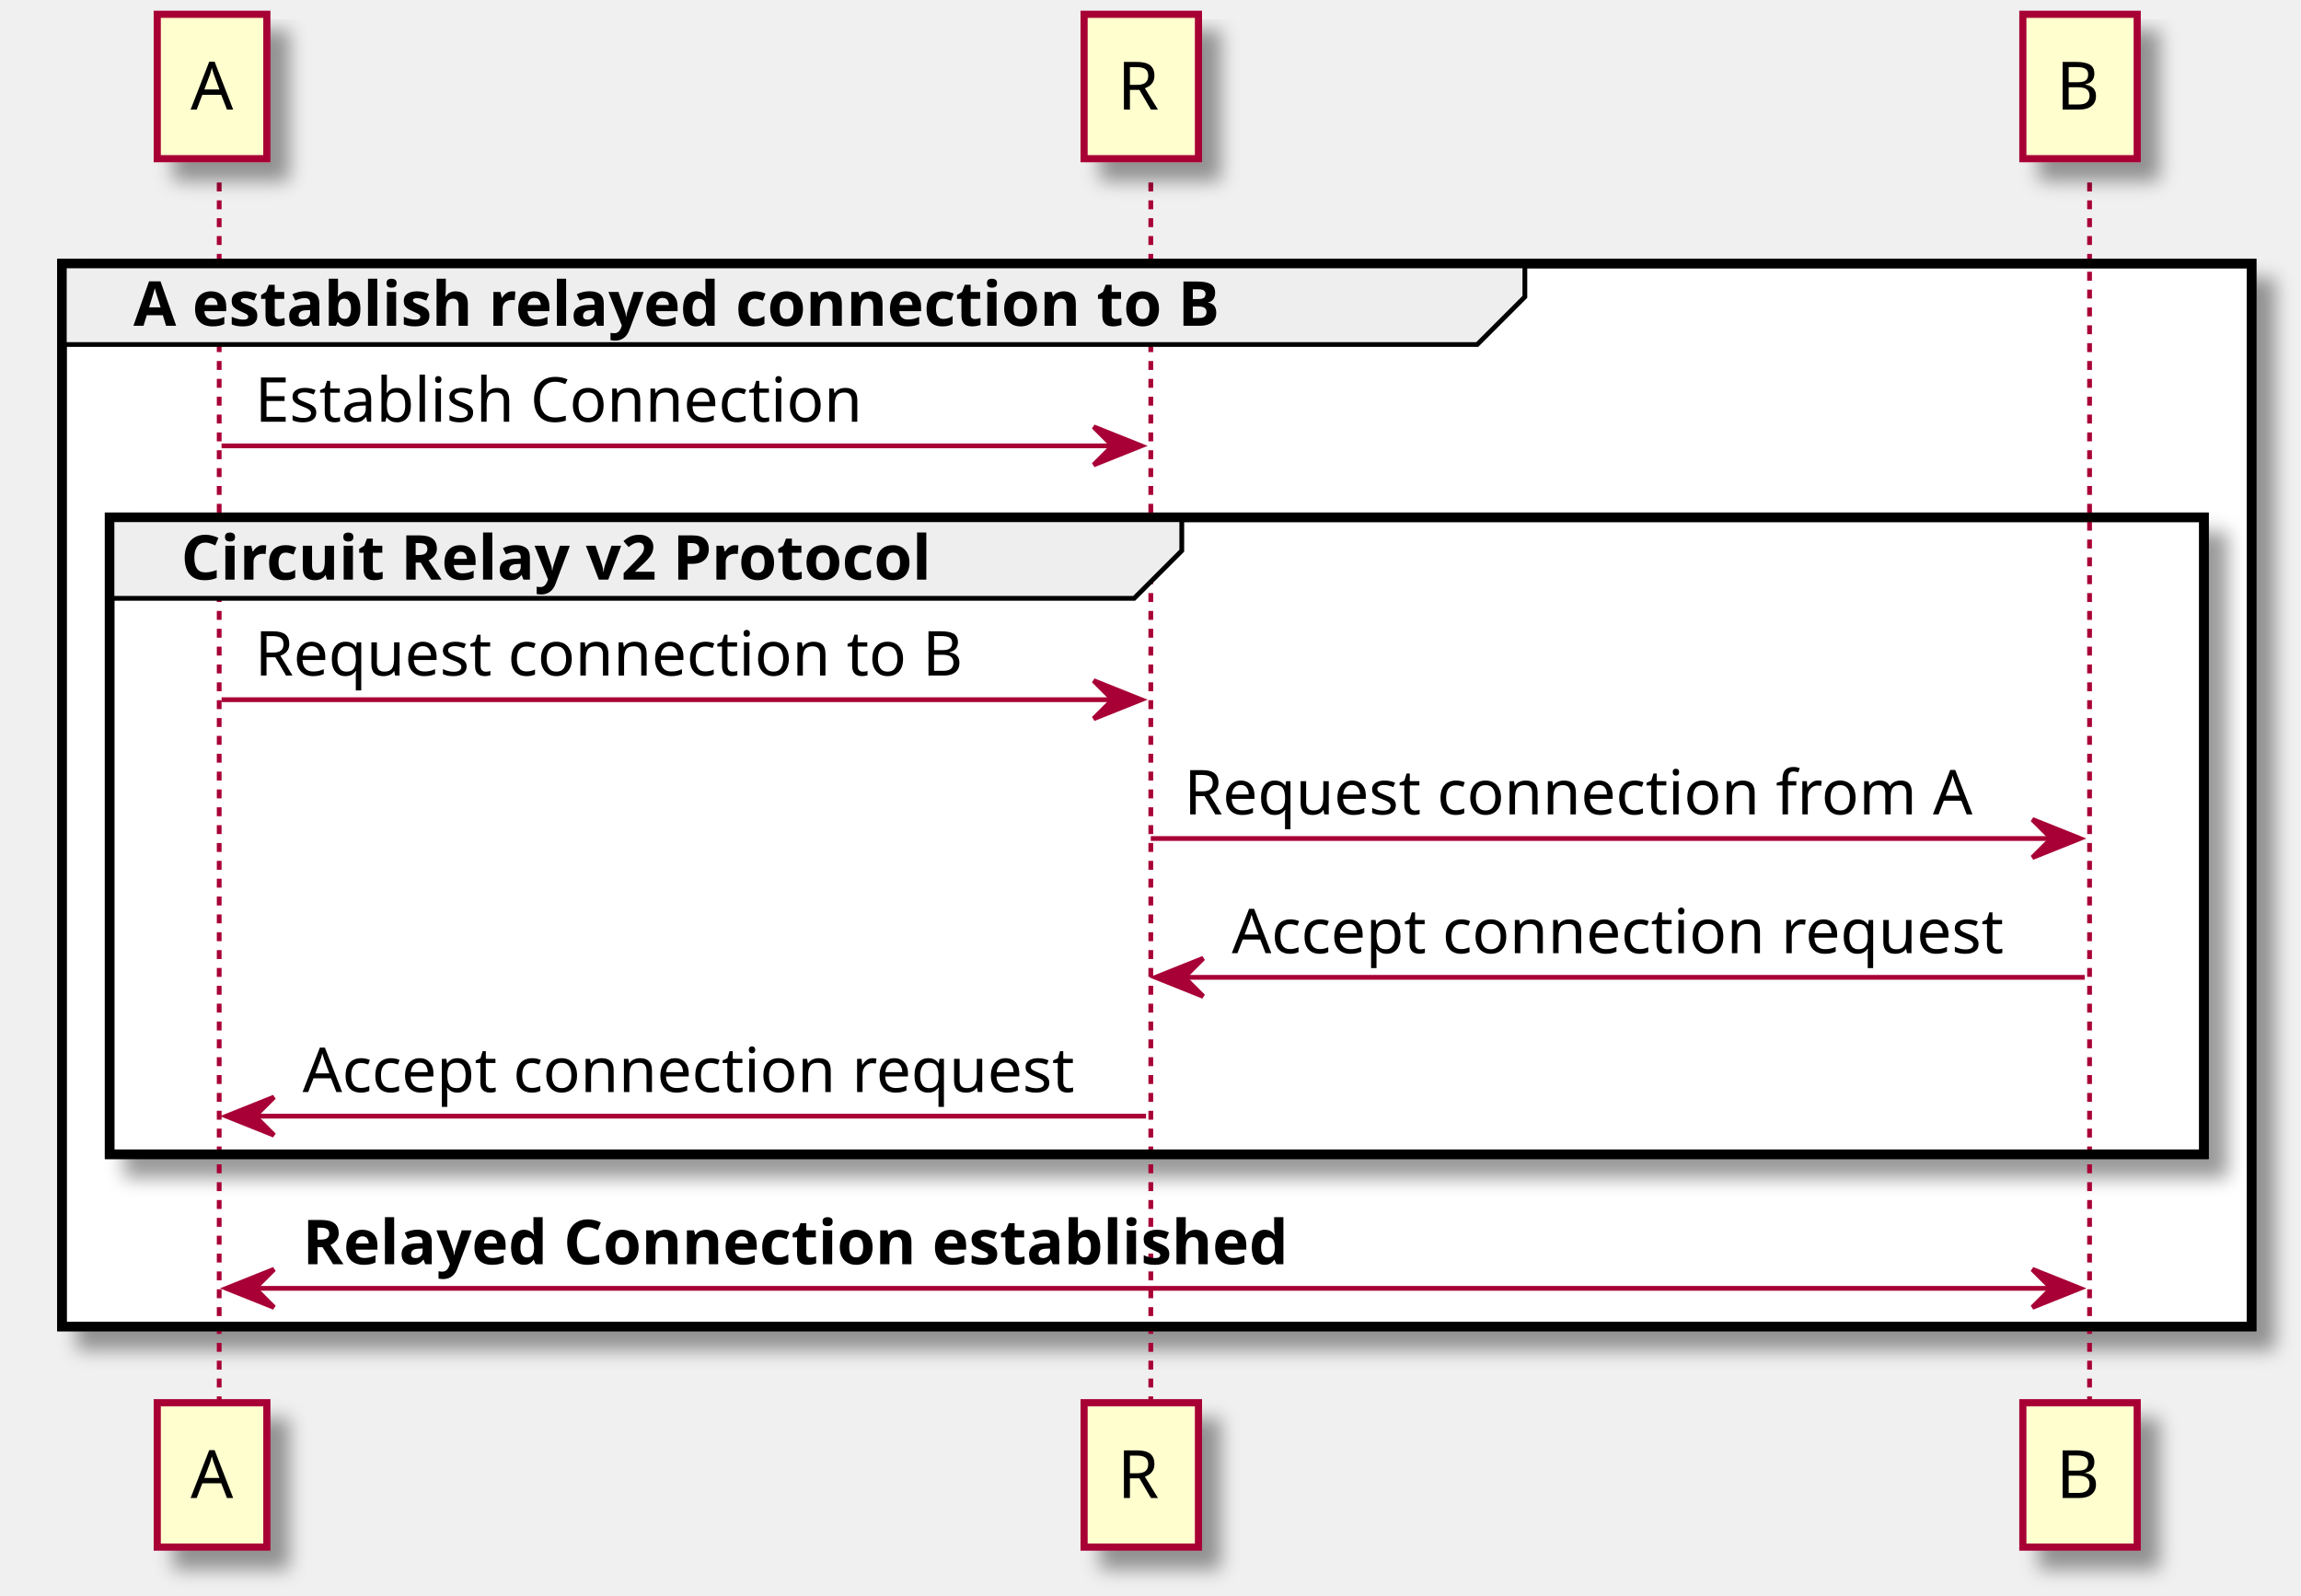
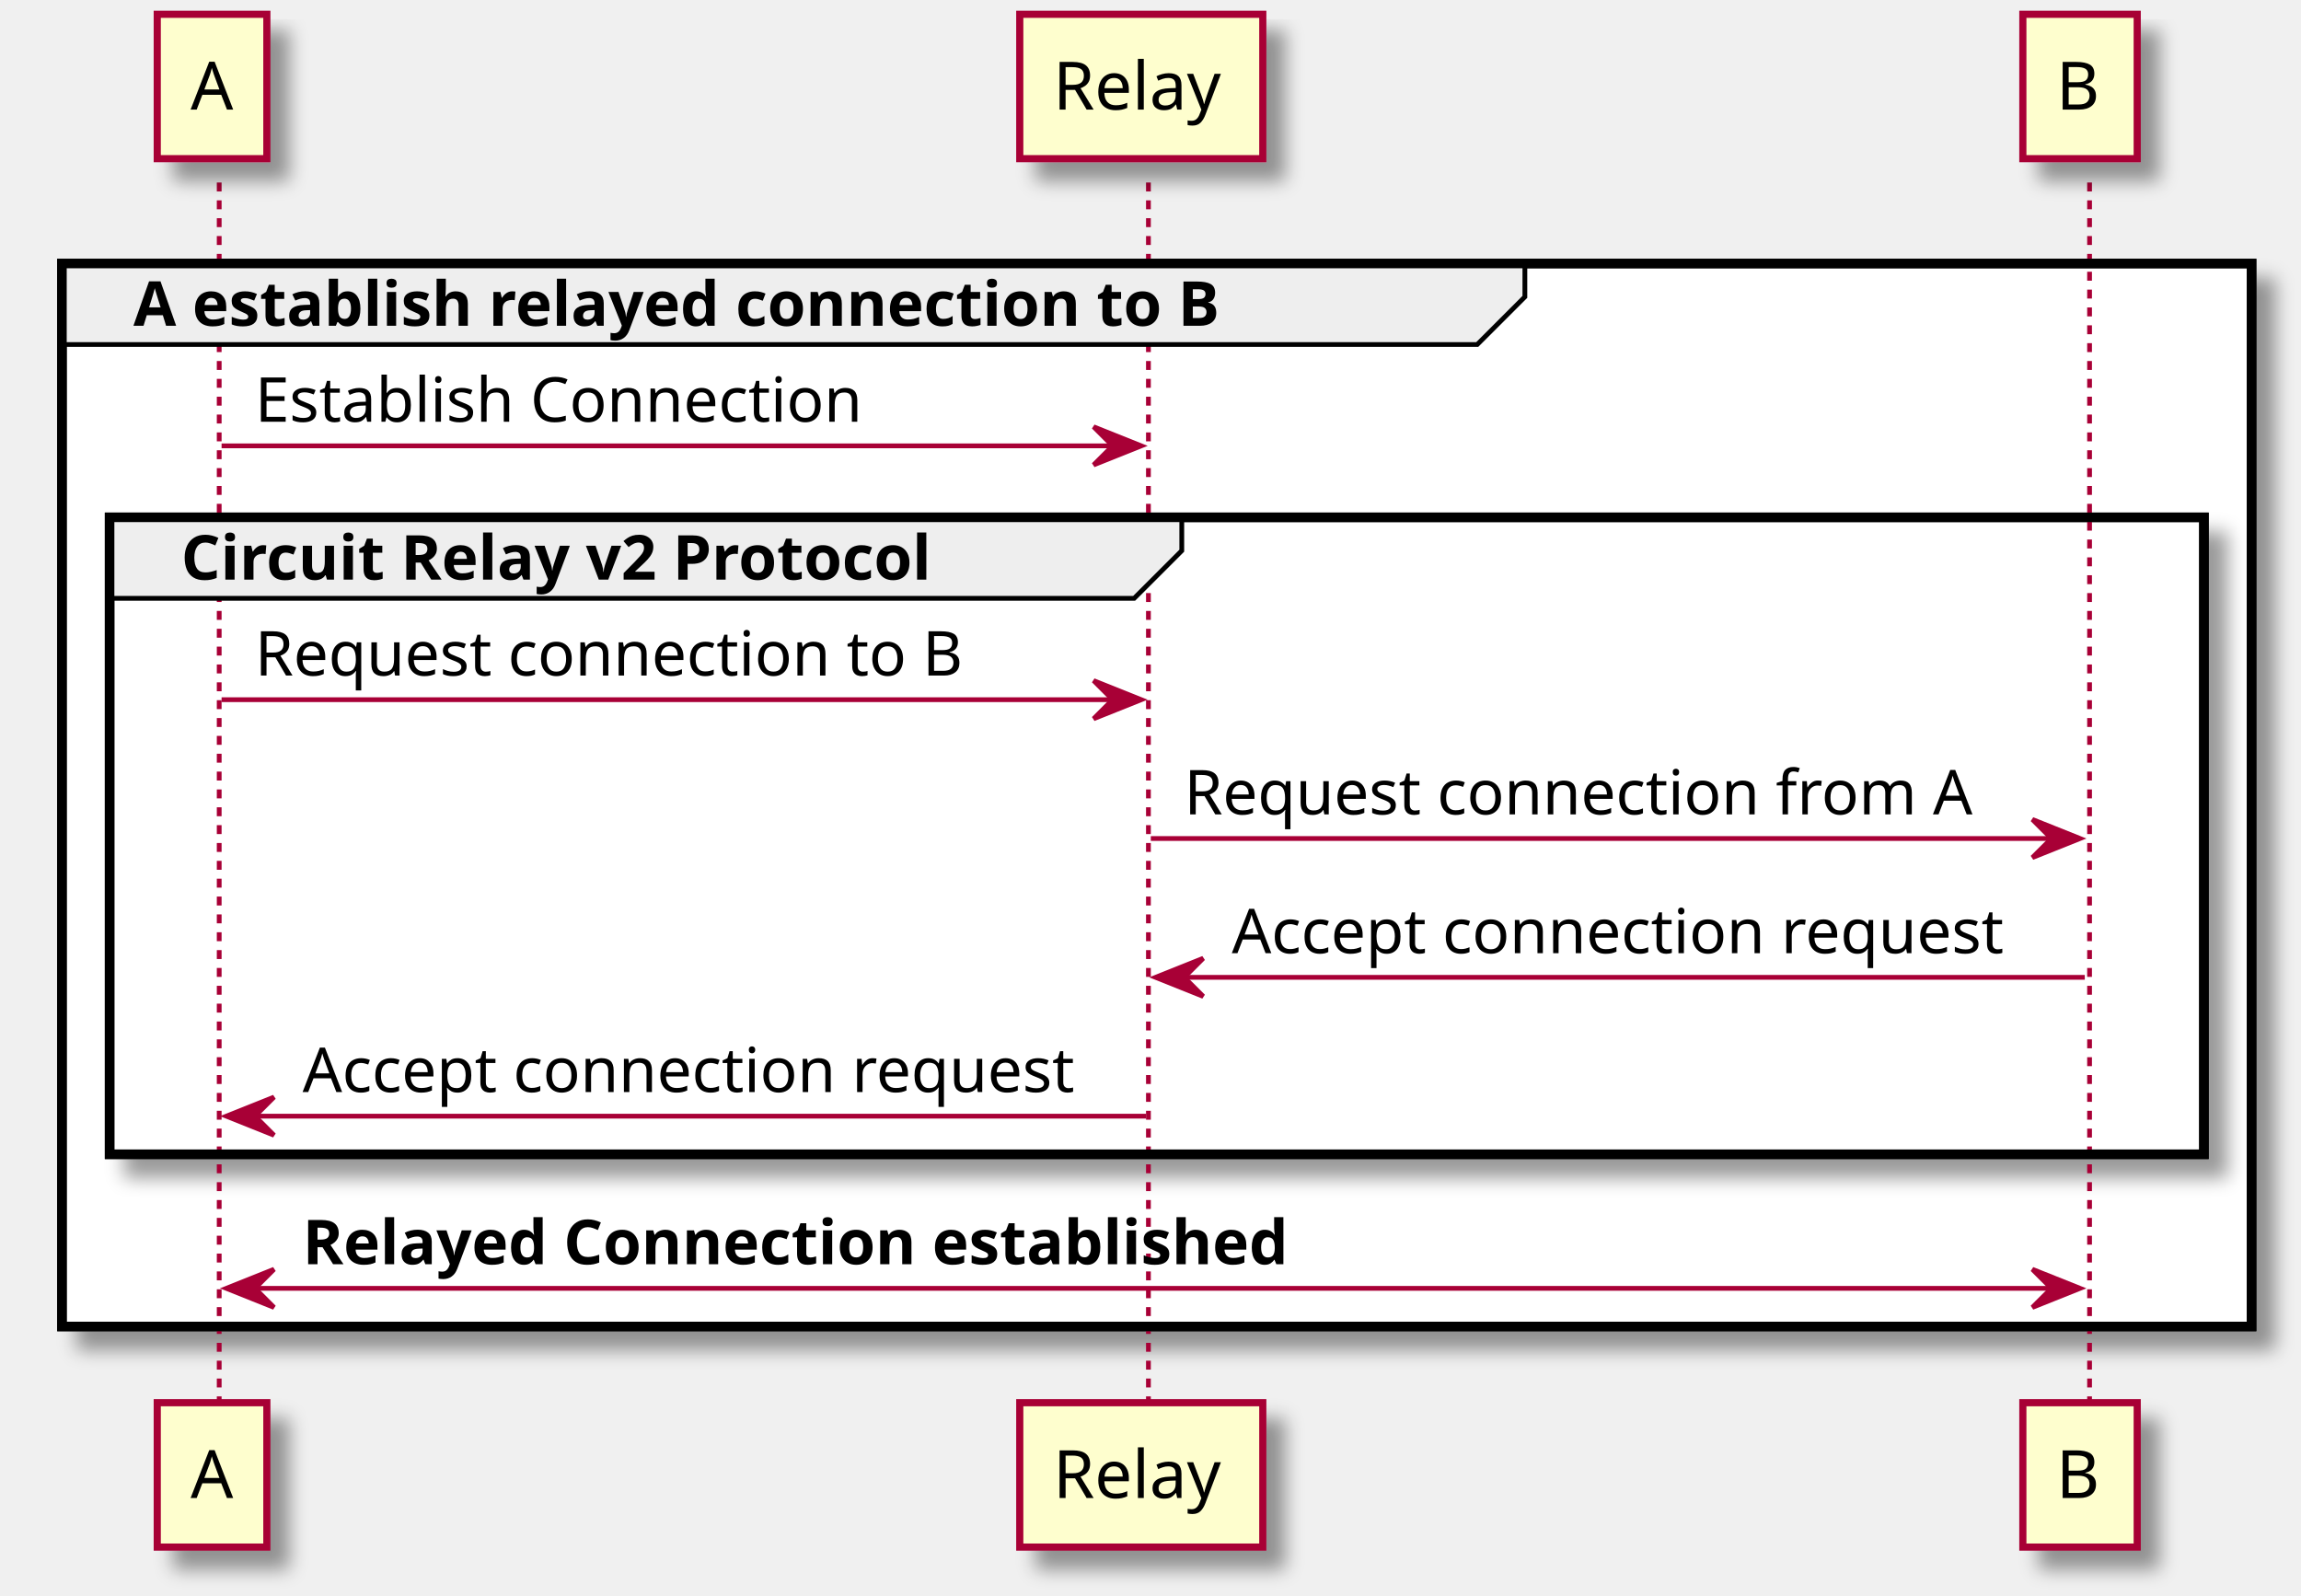
<svg xmlns="http://www.w3.org/2000/svg" contentScriptType="application/ecmascript" contentStyleType="text/css" height="894.265px" preserveAspectRatio="none" style="width:1289px;height:894px;" version="1.1" viewBox="0 0 1289 894" width="1289.343px" zoomAndPan="magnify">
  <defs>
-     <filter height="300%" id="f3ntond98in7q" width="300%" x="-1" y="-1">
+     <filter height="300%" id="f1pmu8ryx2n9q0" width="300%" x="-1" y="-1">
      <feGaussianBlur result="blurOut" stdDeviation="5.339" />
      <feColorMatrix in="blurOut" result="blurOut2" type="matrix" values="0 0 0 0 0 0 0 0 0 0 0 0 0 0 0 0 0 0 .4 0" />
      <feOffset dx="10.678" dy="10.678" in="blurOut2" result="blurOut3" />
      <feBlend in="SourceGraphic" in2="blurOut3" mode="normal" />
    </filter>
  </defs>
  <g>
-     <rect fill="#FFFFFF" filter="url(#f3ntond98in7q)" height="595.454" style="stroke: #000000; stroke-width: 5.339;" width="1226.611" x="34.703" y="147.612" />
-     <rect fill="#FFFFFF" filter="url(#f3ntond98in7q)" height="356.809" style="stroke: #000000; stroke-width: 5.339;" width="1173.222" x="61.397" y="289.802" />
+     <rect fill="#FFFFFF" filter="url(#f1pmu8ryx2n9q0)" height="595.454" style="stroke: #000000; stroke-width: 5.339;" width="1226.611" x="34.703" y="147.612" />
+     <rect fill="#FFFFFF" filter="url(#f1pmu8ryx2n9q0)" height="356.809" style="stroke: #000000; stroke-width: 5.339;" width="1173.222" x="61.397" y="289.802" />
    <line style="stroke: #A80036; stroke-width: 2.669; stroke-dasharray: 5.0,5.0;" x1="122.795" x2="122.795" y1="102.231" y2="788.446" />
-     <line style="stroke: #A80036; stroke-width: 2.669; stroke-dasharray: 5.0,5.0;" x1="644.672" x2="644.672" y1="102.231" y2="788.446" />
+     <line style="stroke: #A80036; stroke-width: 2.669; stroke-dasharray: 5.0,5.0;" x1="643.337" x2="643.337" y1="102.231" y2="788.446" />
    <line style="stroke: #A80036; stroke-width: 2.669; stroke-dasharray: 5.0,5.0;" x1="1170.553" x2="1170.553" y1="102.231" y2="788.446" />
-     <rect fill="#FEFECE" filter="url(#f3ntond98in7q)" height="80.876" style="stroke: #A80036; stroke-width: 4.004;" width="61.397" x="88.092" y="8.008" />
+     <rect fill="#FEFECE" filter="url(#f1pmu8ryx2n9q0)" height="80.876" style="stroke: #A80036; stroke-width: 4.004;" width="61.397" x="88.092" y="8.008" />
    <text fill="#000000" font-family="sans-serif" font-size="37.372" lengthAdjust="spacingAndGlyphs" textLength="24.025" x="106.778" y="61.384">A</text>
-     <rect fill="#FEFECE" filter="url(#f3ntond98in7q)" height="80.876" style="stroke: #A80036; stroke-width: 4.004;" width="61.397" x="88.092" y="785.777" />
+     <rect fill="#FEFECE" filter="url(#f1pmu8ryx2n9q0)" height="80.876" style="stroke: #A80036; stroke-width: 4.004;" width="61.397" x="88.092" y="785.777" />
    <text fill="#000000" font-family="sans-serif" font-size="37.372" lengthAdjust="spacingAndGlyphs" textLength="24.025" x="106.778" y="839.153">A</text>
-     <rect fill="#FEFECE" filter="url(#f3ntond98in7q)" height="80.876" style="stroke: #A80036; stroke-width: 4.004;" width="64.067" x="607.299" y="8.008" />
-     <text fill="#000000" font-family="sans-serif" font-size="37.372" lengthAdjust="spacingAndGlyphs" textLength="26.695" x="625.985" y="61.384">R</text>
-     <rect fill="#FEFECE" filter="url(#f3ntond98in7q)" height="80.876" style="stroke: #A80036; stroke-width: 4.004;" width="64.067" x="607.299" y="785.777" />
-     <text fill="#000000" font-family="sans-serif" font-size="37.372" lengthAdjust="spacingAndGlyphs" textLength="26.695" x="625.985" y="839.153">R</text>
-     <rect fill="#FEFECE" filter="url(#f3ntond98in7q)" height="80.876" style="stroke: #A80036; stroke-width: 4.004;" width="64.067" x="1133.18" y="8.008" />
+     <rect fill="#FEFECE" filter="url(#f1pmu8ryx2n9q0)" height="80.876" style="stroke: #A80036; stroke-width: 4.004;" width="136.142" x="571.262" y="8.008" />
+     <text fill="#000000" font-family="sans-serif" font-size="37.372" lengthAdjust="spacingAndGlyphs" textLength="98.77" x="589.948" y="61.384">Relay</text>
+     <rect fill="#FEFECE" filter="url(#f1pmu8ryx2n9q0)" height="80.876" style="stroke: #A80036; stroke-width: 4.004;" width="136.142" x="571.262" y="785.777" />
+     <text fill="#000000" font-family="sans-serif" font-size="37.372" lengthAdjust="spacingAndGlyphs" textLength="98.77" x="589.948" y="839.153">Relay</text>
+     <rect fill="#FEFECE" filter="url(#f1pmu8ryx2n9q0)" height="80.876" style="stroke: #A80036; stroke-width: 4.004;" width="64.067" x="1133.18" y="8.008" />
    <text fill="#000000" font-family="sans-serif" font-size="37.372" lengthAdjust="spacingAndGlyphs" textLength="26.695" x="1151.867" y="61.384">B</text>
-     <rect fill="#FEFECE" filter="url(#f3ntond98in7q)" height="80.876" style="stroke: #A80036; stroke-width: 4.004;" width="64.067" x="1133.18" y="785.777" />
+     <rect fill="#FEFECE" filter="url(#f1pmu8ryx2n9q0)" height="80.876" style="stroke: #A80036; stroke-width: 4.004;" width="64.067" x="1133.18" y="785.777" />
    <text fill="#000000" font-family="sans-serif" font-size="37.372" lengthAdjust="spacingAndGlyphs" textLength="26.695" x="1151.867" y="839.153">B</text>
    <path d="M34.703,147.612 L854.223,147.612 L854.223,166.298 L827.529,192.993 L34.703,192.993 L34.703,147.612 " fill="#EEEEEE" style="stroke: #000000; stroke-width: 2.669;" />
    <rect fill="none" height="595.454" style="stroke: #000000; stroke-width: 5.339;" width="1226.611" x="34.703" y="147.612" />
    <text fill="#000000" font-family="sans-serif" font-size="34.703" font-weight="bold" lengthAdjust="spacingAndGlyphs" textLength="699.395" x="74.745" y="182.494">A establish relayed connection to B</text>
    <polygon fill="#A80036" points="612.638,239.082,639.333,249.76,612.638,260.438,623.316,249.76" style="stroke: #A80036; stroke-width: 2.669;" />
    <line style="stroke: #A80036; stroke-width: 2.669;" x1="124.129" x2="628.655" y1="249.76" y2="249.76" />
    <text fill="#000000" font-family="sans-serif" font-size="34.703" lengthAdjust="spacingAndGlyphs" textLength="355.036" x="142.815" y="236.237">Establish Connection</text>
    <path d="M61.397,289.802 L662.023,289.802 L662.023,308.488 L635.328,335.183 L61.397,335.183 L61.397,289.802 " fill="#EEEEEE" style="stroke: #000000; stroke-width: 2.669;" />
    <rect fill="none" height="356.809" style="stroke: #000000; stroke-width: 5.339;" width="1173.222" x="61.397" y="289.802" />
    <text fill="#000000" font-family="sans-serif" font-size="34.703" font-weight="bold" lengthAdjust="spacingAndGlyphs" textLength="480.5" x="101.439" y="324.683">Circuit Relay v2 Protocol</text>
    <polygon fill="#A80036" points="612.638,381.272,639.333,391.95,612.638,402.628,623.316,391.95" style="stroke: #A80036; stroke-width: 2.669;" />
    <line style="stroke: #A80036; stroke-width: 2.669;" x1="124.129" x2="628.655" y1="391.95" y2="391.95" />
    <text fill="#000000" font-family="sans-serif" font-size="34.703" lengthAdjust="spacingAndGlyphs" textLength="416.434" x="142.815" y="378.427">Request connection to B</text>
    <polygon fill="#A80036" points="1138.519,459.041,1165.214,469.719,1138.519,480.396,1149.197,469.719" style="stroke: #A80036; stroke-width: 2.669;" />
    <line style="stroke: #A80036; stroke-width: 2.669;" x1="644.672" x2="1154.536" y1="469.719" y2="469.719" />
    <text fill="#000000" font-family="sans-serif" font-size="34.703" lengthAdjust="spacingAndGlyphs" textLength="461.814" x="663.358" y="456.195">Request connection from A</text>
    <polygon fill="#A80036" points="674.035,536.809,647.341,547.487,674.035,558.165,663.358,547.487" style="stroke: #A80036; stroke-width: 2.669;" />
    <line style="stroke: #A80036; stroke-width: 2.669;" x1="658.019" x2="1167.883" y1="547.487" y2="547.487" />
    <text fill="#000000" font-family="sans-serif" font-size="34.703" lengthAdjust="spacingAndGlyphs" textLength="456.476" x="690.052" y="533.964">Accept connection request</text>
    <polygon fill="#A80036" points="153.493,614.578,126.799,625.255,153.493,635.933,142.815,625.255" style="stroke: #A80036; stroke-width: 2.669;" />
    <line style="stroke: #A80036; stroke-width: 2.669;" x1="137.476" x2="642.002" y1="625.255" y2="625.255" />
    <text fill="#000000" font-family="sans-serif" font-size="34.703" lengthAdjust="spacingAndGlyphs" textLength="456.476" x="169.51" y="611.732">Accept connection request</text>
    <polygon fill="#A80036" points="153.493,711.032,126.799,721.71,153.493,732.388,142.815,721.71" style="stroke: #A80036; stroke-width: 2.669;" />
    <polygon fill="#A80036" points="1138.519,711.032,1165.214,721.71,1138.519,732.388,1149.197,721.71" style="stroke: #A80036; stroke-width: 2.669;" />
    <line style="stroke: #A80036; stroke-width: 2.669;" x1="137.476" x2="1154.536" y1="721.71" y2="721.71" />
    <text fill="#000000" font-family="sans-serif" font-size="34.703" font-weight="bold" lengthAdjust="spacingAndGlyphs" textLength="632.659" x="169.51" y="708.187">Relayed Connection established</text>
  </g>
</svg>
